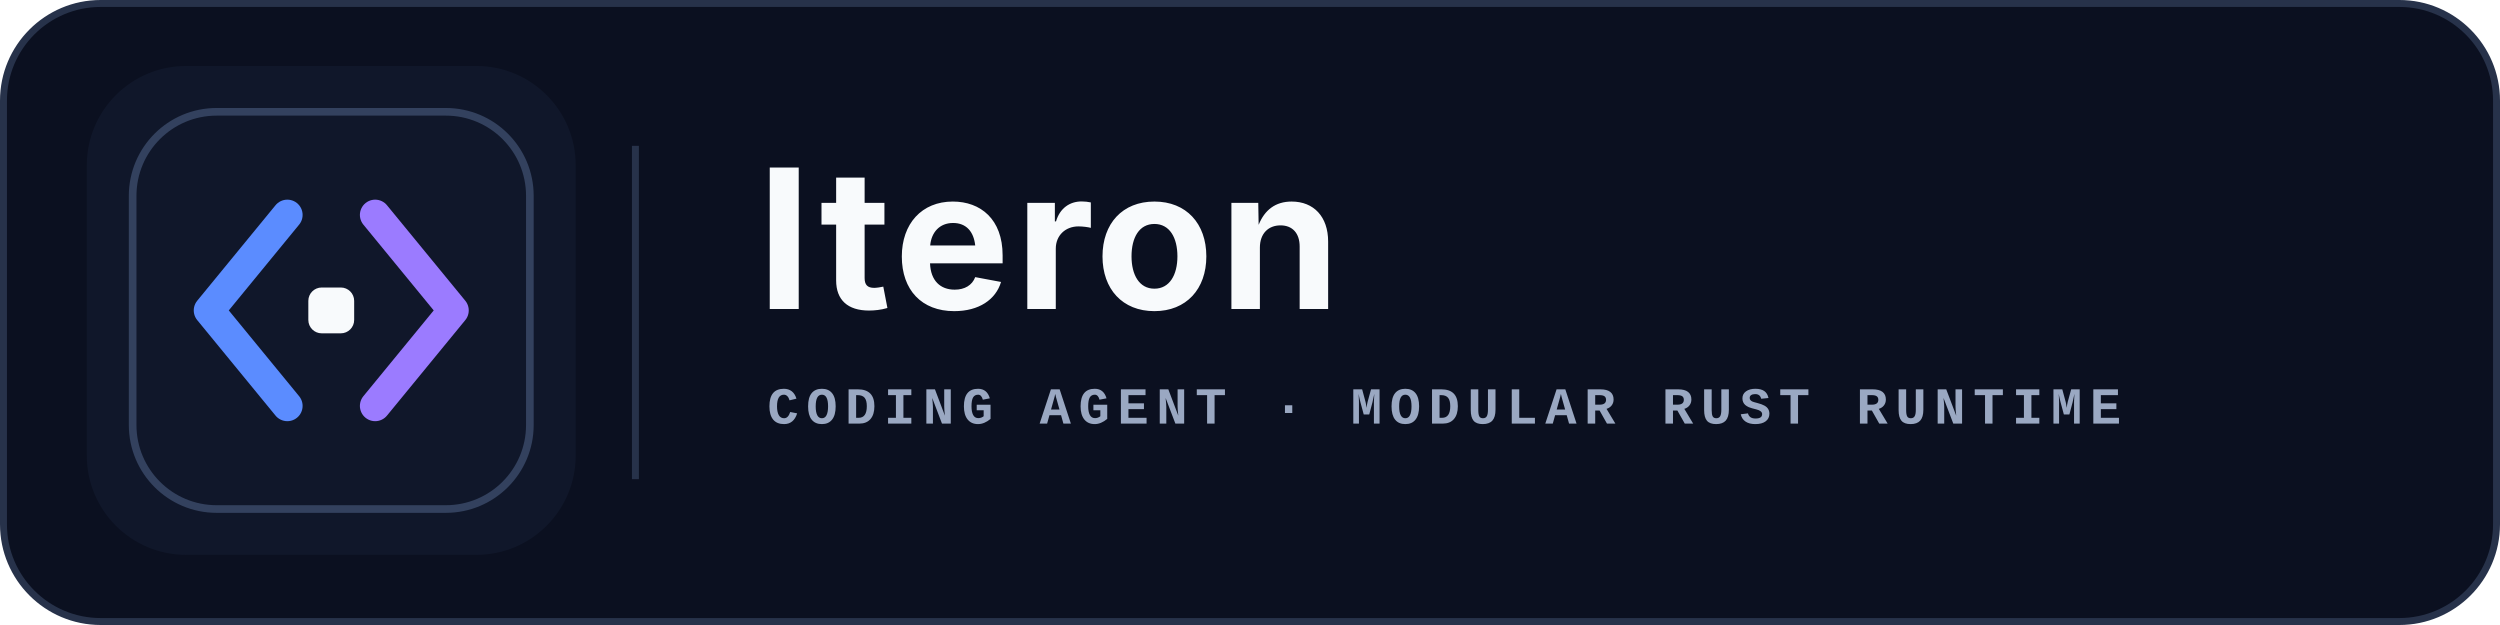
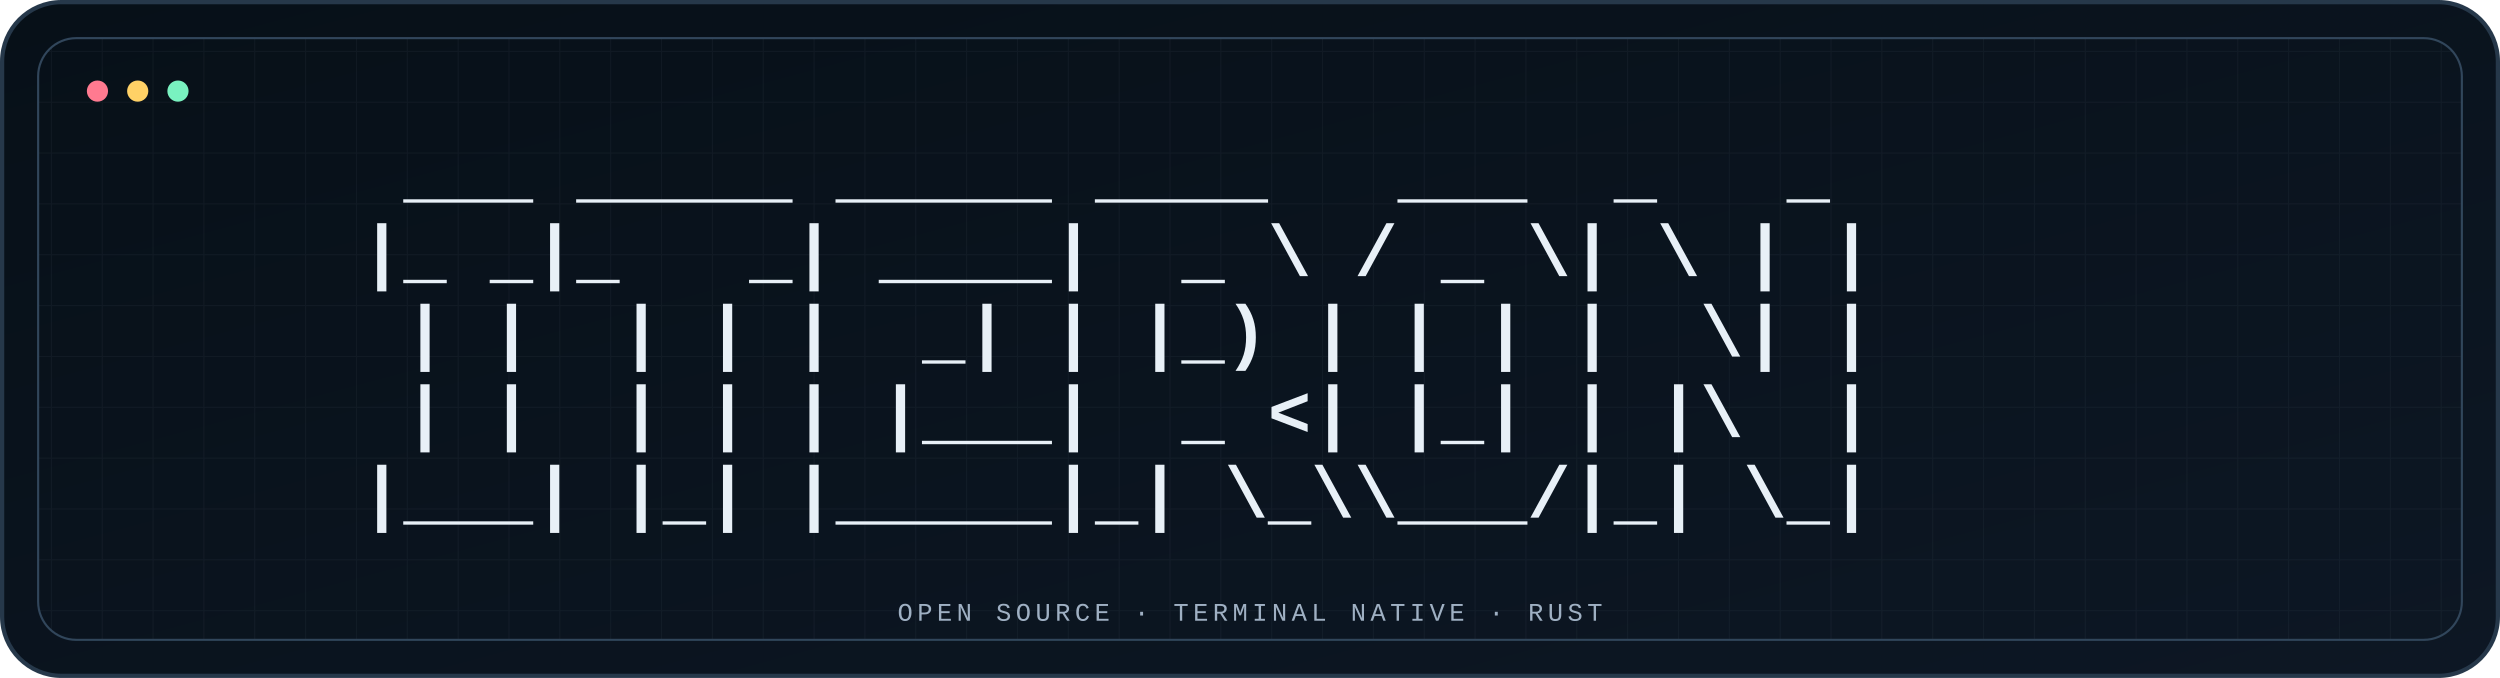
- <svg xmlns="http://www.w3.org/2000/svg" viewBox="0 0 720 180" role="img" aria-labelledby="title description">
-   <rect x="1" y="1" width="718" height="178" rx="28" fill="#0b1020" stroke="#27324a" stroke-width="2" />
-   <g transform="translate(25 19) scale(.55)">
-     <rect width="256" height="256" rx="52" fill="#10172a" />
-     <rect x="24" y="24" width="208" height="208" rx="44" fill="none" stroke="#33415e" stroke-width="4" />
-     <path d="M105 78 64 128l41 50" fill="none" stroke="#5b8cff" stroke-width="16" stroke-linecap="round" stroke-linejoin="round" />
-     <path d="m151 78 41 50-41 50" fill="none" stroke="#9b7bff" stroke-width="16" stroke-linecap="round" stroke-linejoin="round" />
-     <rect x="116" y="116" width="24" height="24" rx="7" fill="#f8fafc" />
+ <svg xmlns="http://www.w3.org/2000/svg" viewBox="0 0 1180 320" role="img" aria-labelledby="title description">
+   <defs>
+     <linearGradient id="panel" x1="0" y1="0" x2="1" y2="1">
+       <stop offset="0" stop-color="#071018" />
+       <stop offset="1" stop-color="#0d1724" />
+     </linearGradient>
+     <linearGradient id="signal" x1="0" y1="0" x2="1" y2="0">
+       <stop offset="0" stop-color="#79f2c0" />
+       <stop offset="0.52" stop-color="#6ea8fe" />
+       <stop offset="1" stop-color="#b99cff" />
+     </linearGradient>
+     <pattern id="grid" width="24" height="24" patternUnits="userSpaceOnUse">
+       <path d="M24 0H0V24" fill="none" stroke="#9fb0c3" stroke-opacity=".055" />
+     </pattern>
+   </defs>
+   <rect x="1" y="1" width="1178" height="318" rx="28" fill="url(#panel)" stroke="#26384a" stroke-width="2" />
+   <rect x="18" y="18" width="1144" height="284" rx="18" fill="url(#grid)" stroke="#31465b" stroke-width="1" />
+   <circle cx="46" cy="43" r="5" fill="#ff7a90" />
+   <circle cx="65" cy="43" r="5" fill="#ffd166" />
+   <circle cx="84" cy="43" r="5" fill="#79f2c0" />
+   <g fill="#e8f0f7" font-family="SFMono-Regular, Consolas, Liberation Mono, monospace" font-size="34" font-weight="700" xml:space="preserve">
+     <text x="170" y="92"> ___ _____ _____ ____   ___  _   _</text>
+     <text x="170" y="130">|_ _|_   _| ____|  _ \ / _ \| \ | |</text>
+     <text x="170" y="168"> | |  | | |  _| | |_) | | | |  \| |</text>
+     <text x="170" y="206"> | |  | | | |___|  _ &lt;| |_| | |\  |</text>
+     <text x="170" y="244">|___| |_| |_____|_| \_\\___/|_| \_|</text>
  </g>
-   <path d="M183 42v96" stroke="#27324a" stroke-width="2" />
-   <text x="218" y="89" fill="#f8fafc" font-family="Inter, ui-sans-serif, -apple-system, BlinkMacSystemFont, Segoe UI, sans-serif" font-size="56" font-weight="700" letter-spacing="1.5">Iteron</text>
-   <text x="221" y="122" fill="#9aa8c2" font-family="SFMono-Regular, Consolas, Liberation Mono, monospace" font-size="15" font-weight="600" letter-spacing="2.2">CODING AGENT · MODULAR RUST RUNTIME</text>
+   <path d="M170 269H1010" stroke="url(#signal)" stroke-width="3" stroke-linecap="round" />
+   <text x="590" y="293" text-anchor="middle" fill="#9fb0c3" font-family="SFMono-Regular, Consolas, Liberation Mono, monospace" font-size="12" letter-spacing="2.1">OPEN SOURCE · TERMINAL NATIVE · RUST</text>
</svg>
